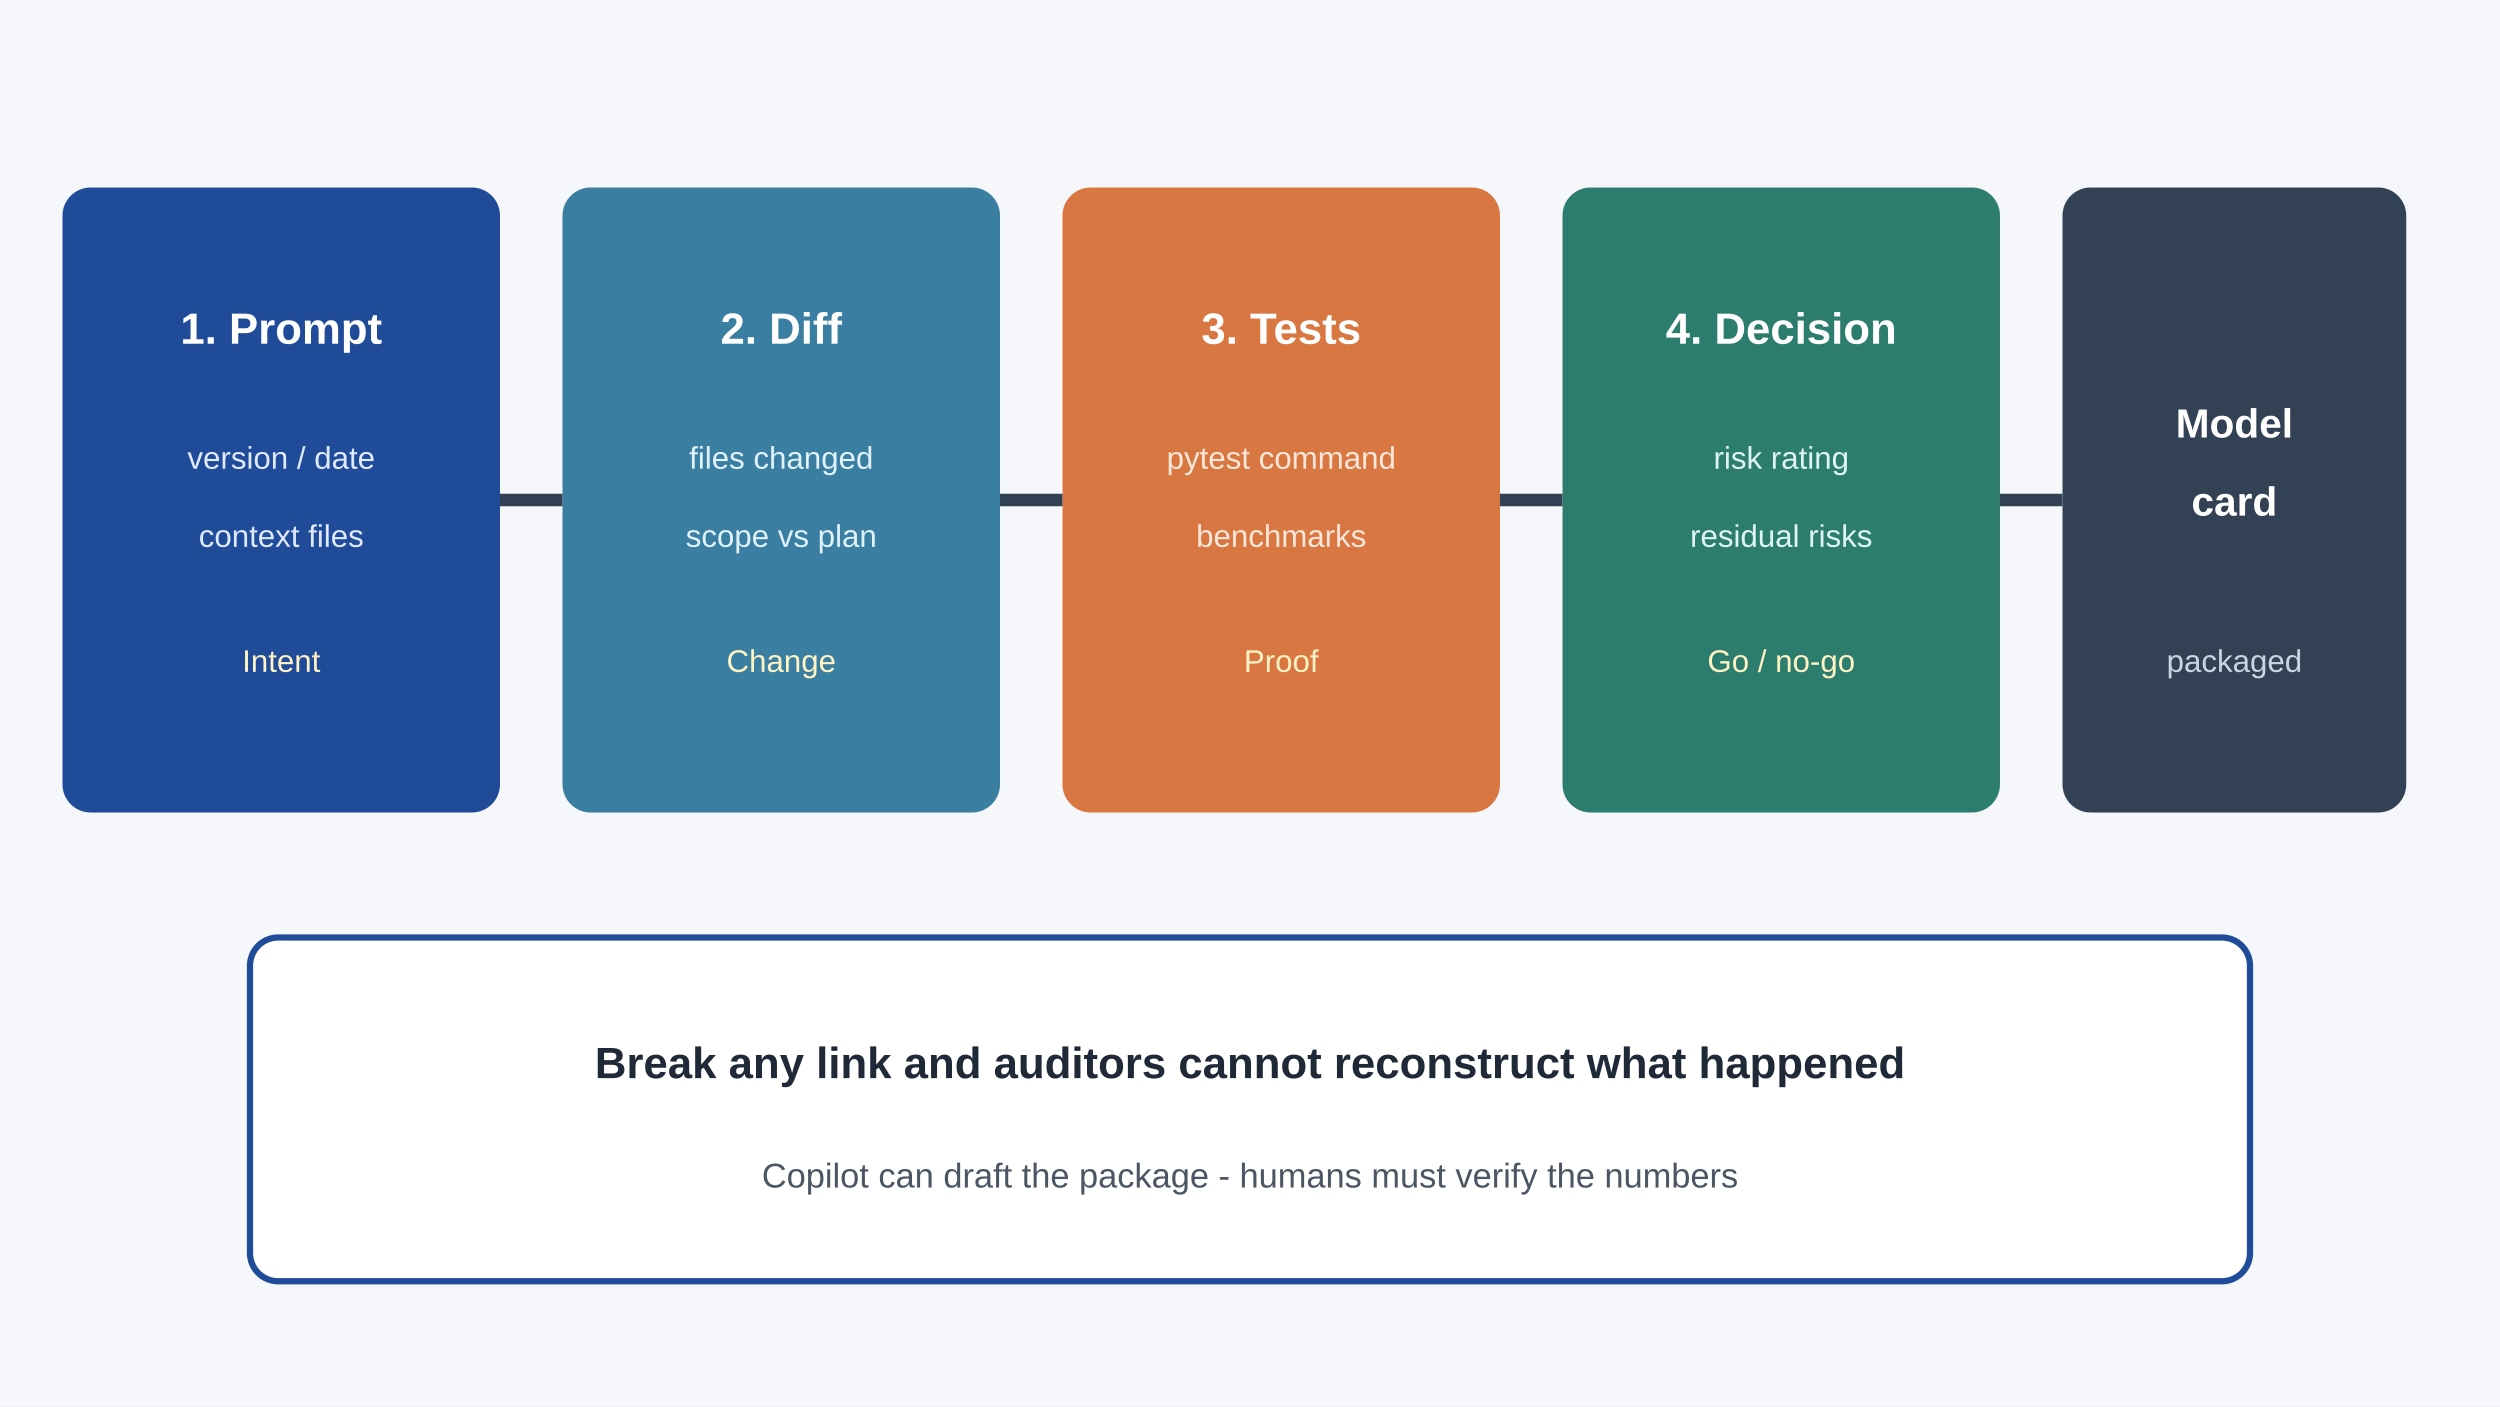
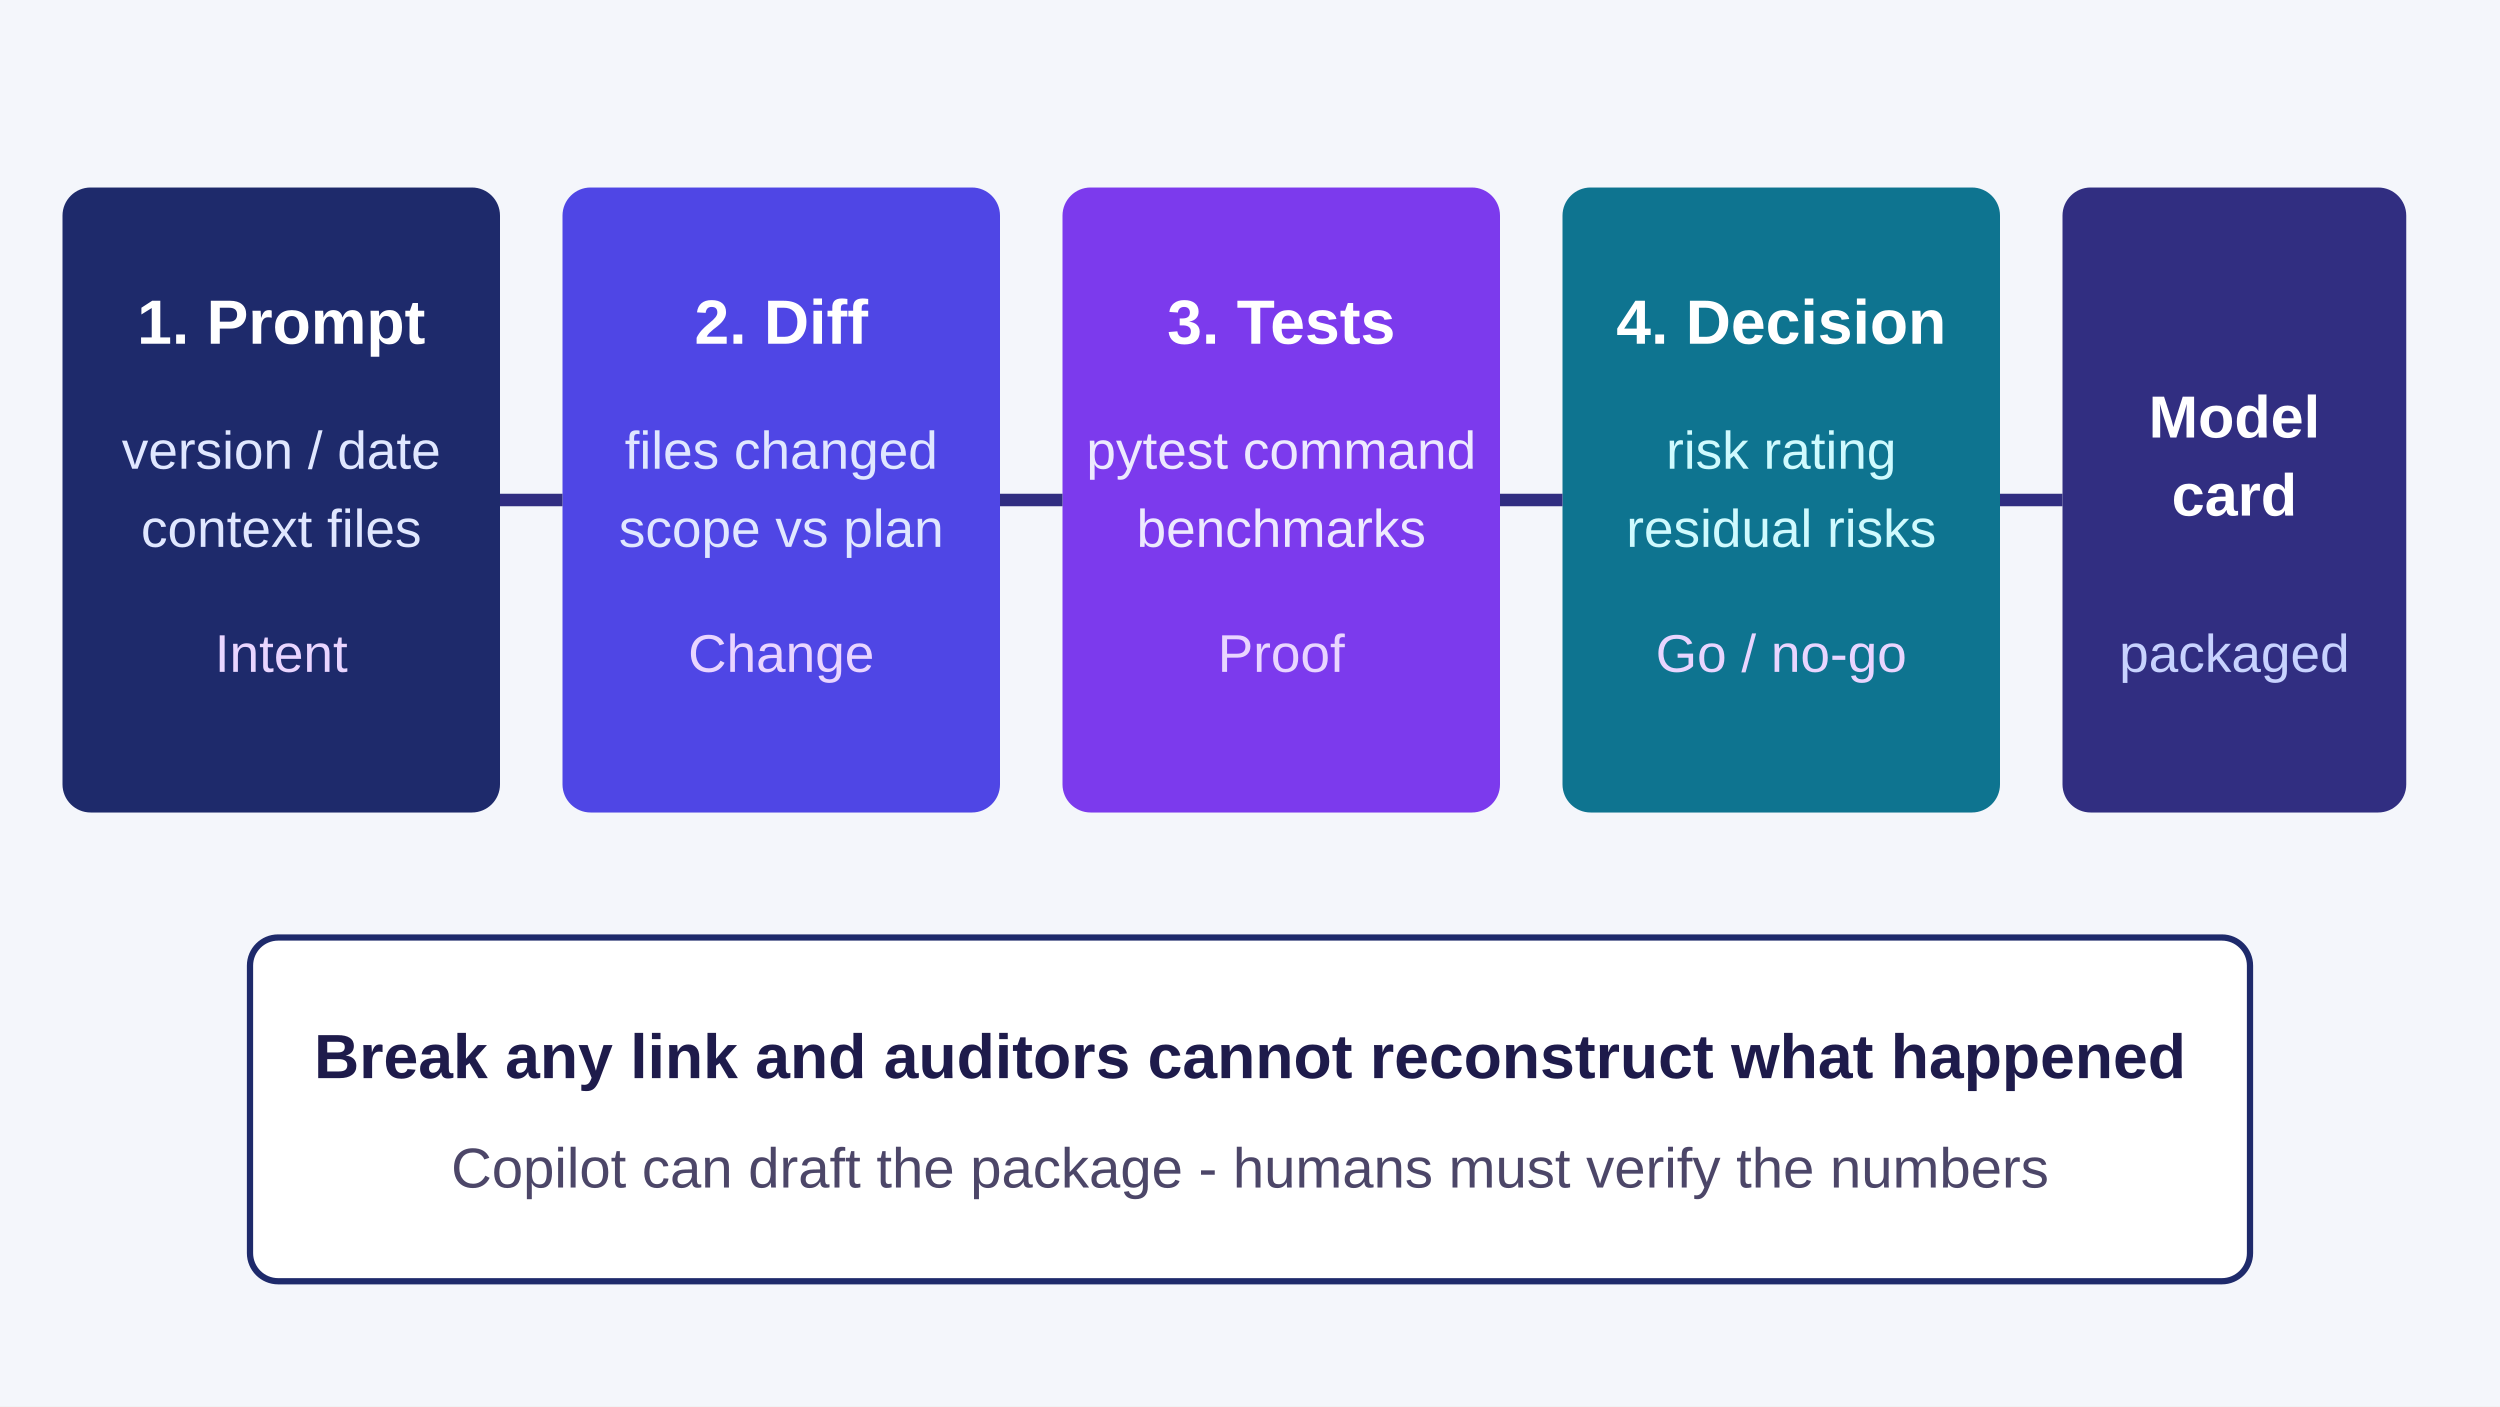
<svg xmlns="http://www.w3.org/2000/svg" viewBox="0 0 1600 900" role="img" aria-label="MRM evidence chain">
-   <rect width="1600" height="900" fill="#f5f7fb" />
-   <rect x="40" y="120" width="280" height="400" rx="18" fill="#1f4b99" />
-   <text x="180" y="220" text-anchor="middle" fill="#ffffff" font-family="Arial, Helvetica, sans-serif" font-size="28" font-weight="700">1. Prompt</text>
-   <text x="180" y="300" text-anchor="middle" fill="#dfe9ff" font-family="Arial, Helvetica, sans-serif" font-size="20">version / date</text>
-   <text x="180" y="350" text-anchor="middle" fill="#dfe9ff" font-family="Arial, Helvetica, sans-serif" font-size="20">context files</text>
-   <text x="180" y="430" text-anchor="middle" fill="#fff3c4" font-family="Arial, Helvetica, sans-serif" font-size="20">Intent</text>
-   <rect x="360" y="120" width="280" height="400" rx="18" fill="#3a7ea1" />
-   <text x="500" y="220" text-anchor="middle" fill="#ffffff" font-family="Arial, Helvetica, sans-serif" font-size="28" font-weight="700">2. Diff</text>
-   <text x="500" y="300" text-anchor="middle" fill="#dff2fb" font-family="Arial, Helvetica, sans-serif" font-size="20">files changed</text>
-   <text x="500" y="350" text-anchor="middle" fill="#dff2fb" font-family="Arial, Helvetica, sans-serif" font-size="20">scope vs plan</text>
-   <text x="500" y="430" text-anchor="middle" fill="#fff3c4" font-family="Arial, Helvetica, sans-serif" font-size="20">Change</text>
-   <rect x="680" y="120" width="280" height="400" rx="18" fill="#d97742" />
-   <text x="820" y="220" text-anchor="middle" fill="#ffffff" font-family="Arial, Helvetica, sans-serif" font-size="28" font-weight="700">3. Tests</text>
-   <text x="820" y="300" text-anchor="middle" fill="#fbe7d9" font-family="Arial, Helvetica, sans-serif" font-size="20">pytest command</text>
-   <text x="820" y="350" text-anchor="middle" fill="#fbe7d9" font-family="Arial, Helvetica, sans-serif" font-size="20">benchmarks</text>
-   <text x="820" y="430" text-anchor="middle" fill="#fff3c4" font-family="Arial, Helvetica, sans-serif" font-size="20">Proof</text>
-   <rect x="1000" y="120" width="280" height="400" rx="18" fill="#2d7d6f" />
-   <text x="1140" y="220" text-anchor="middle" fill="#ffffff" font-family="Arial, Helvetica, sans-serif" font-size="28" font-weight="700">4. Decision</text>
-   <text x="1140" y="300" text-anchor="middle" fill="#def5f1" font-family="Arial, Helvetica, sans-serif" font-size="20">risk rating</text>
-   <text x="1140" y="350" text-anchor="middle" fill="#def5f1" font-family="Arial, Helvetica, sans-serif" font-size="20">residual risks</text>
-   <text x="1140" y="430" text-anchor="middle" fill="#fff3c4" font-family="Arial, Helvetica, sans-serif" font-size="20">Go / no-go</text>
-   <rect x="1320" y="120" width="220" height="400" rx="18" fill="#334155" />
-   <text x="1430" y="280" text-anchor="middle" fill="#ffffff" font-family="Arial, Helvetica, sans-serif" font-size="26" font-weight="700">Model</text>
-   <text x="1430" y="330" text-anchor="middle" fill="#ffffff" font-family="Arial, Helvetica, sans-serif" font-size="26" font-weight="700">card</text>
-   <text x="1430" y="430" text-anchor="middle" fill="#cbd5e1" font-family="Arial, Helvetica, sans-serif" font-size="20">packaged</text>
-   <path d="M320 320 H360" stroke="#334155" stroke-width="8" fill="none" />
-   <path d="M640 320 H680" stroke="#334155" stroke-width="8" fill="none" />
-   <path d="M960 320 H1000" stroke="#334155" stroke-width="8" fill="none" />
-   <path d="M1280 320 H1320" stroke="#334155" stroke-width="8" fill="none" />
-   <rect x="160" y="600" width="1280" height="220" rx="18" fill="#ffffff" stroke="#1f4b99" stroke-width="4" />
-   <text x="800" y="690" text-anchor="middle" fill="#1f2937" font-family="Arial, Helvetica, sans-serif" font-size="28" font-weight="700">Break any link and auditors cannot reconstruct what happened</text>
-   <text x="800" y="760" text-anchor="middle" fill="#4b5563" font-family="Arial, Helvetica, sans-serif" font-size="22">Copilot can draft the package - humans must verify the numbers</text>
+   <rect width="1600" height="900" fill="#F4F6FB" />
+   <rect x="40" y="120" width="280" height="400" rx="18" fill="#1E2A6B" />
+   <text x="180" y="220" text-anchor="middle" fill="#ffffff" font-family="Arial, Helvetica, sans-serif" font-size="40" font-weight="700">1. Prompt</text>
+   <text x="180" y="300" text-anchor="middle" fill="#E0E7FF" font-family="Arial, Helvetica, sans-serif" font-size="34">version / date</text>
+   <text x="180" y="350" text-anchor="middle" fill="#E0E7FF" font-family="Arial, Helvetica, sans-serif" font-size="34">context files</text>
+   <text x="180" y="430" text-anchor="middle" fill="#E9D5FF" font-family="Arial, Helvetica, sans-serif" font-size="34">Intent</text>
+   <rect x="360" y="120" width="280" height="400" rx="18" fill="#4F46E5" />
+   <text x="500" y="220" text-anchor="middle" fill="#ffffff" font-family="Arial, Helvetica, sans-serif" font-size="40" font-weight="700">2. Diff</text>
+   <text x="500" y="300" text-anchor="middle" fill="#E0E7FF" font-family="Arial, Helvetica, sans-serif" font-size="34">files changed</text>
+   <text x="500" y="350" text-anchor="middle" fill="#E0E7FF" font-family="Arial, Helvetica, sans-serif" font-size="34">scope vs plan</text>
+   <text x="500" y="430" text-anchor="middle" fill="#E9D5FF" font-family="Arial, Helvetica, sans-serif" font-size="34">Change</text>
+   <rect x="680" y="120" width="280" height="400" rx="18" fill="#7C3AED" />
+   <text x="820" y="220" text-anchor="middle" fill="#ffffff" font-family="Arial, Helvetica, sans-serif" font-size="40" font-weight="700">3. Tests</text>
+   <text x="820" y="300" text-anchor="middle" fill="#EDE9FE" font-family="Arial, Helvetica, sans-serif" font-size="34">pytest command</text>
+   <text x="820" y="350" text-anchor="middle" fill="#EDE9FE" font-family="Arial, Helvetica, sans-serif" font-size="34">benchmarks</text>
+   <text x="820" y="430" text-anchor="middle" fill="#E9D5FF" font-family="Arial, Helvetica, sans-serif" font-size="34">Proof</text>
+   <rect x="1000" y="120" width="280" height="400" rx="18" fill="#0E7490" />
+   <text x="1140" y="220" text-anchor="middle" fill="#ffffff" font-family="Arial, Helvetica, sans-serif" font-size="40" font-weight="700">4. Decision</text>
+   <text x="1140" y="300" text-anchor="middle" fill="#CFFAFE" font-family="Arial, Helvetica, sans-serif" font-size="34">risk rating</text>
+   <text x="1140" y="350" text-anchor="middle" fill="#CFFAFE" font-family="Arial, Helvetica, sans-serif" font-size="34">residual risks</text>
+   <text x="1140" y="430" text-anchor="middle" fill="#E9D5FF" font-family="Arial, Helvetica, sans-serif" font-size="34">Go / no-go</text>
+   <rect x="1320" y="120" width="220" height="400" rx="18" fill="#312E81" />
+   <text x="1430" y="280" text-anchor="middle" fill="#ffffff" font-family="Arial, Helvetica, sans-serif" font-size="38" font-weight="700">Model</text>
+   <text x="1430" y="330" text-anchor="middle" fill="#ffffff" font-family="Arial, Helvetica, sans-serif" font-size="38" font-weight="700">card</text>
+   <text x="1430" y="430" text-anchor="middle" fill="#C7D2FE" font-family="Arial, Helvetica, sans-serif" font-size="34">packaged</text>
+   <path d="M320 320 H360" stroke="#312E81" stroke-width="8" fill="none" />
+   <path d="M640 320 H680" stroke="#312E81" stroke-width="8" fill="none" />
+   <path d="M960 320 H1000" stroke="#312E81" stroke-width="8" fill="none" />
+   <path d="M1280 320 H1320" stroke="#312E81" stroke-width="8" fill="none" />
+   <rect x="160" y="600" width="1280" height="220" rx="18" fill="#ffffff" stroke="#1E2A6B" stroke-width="4" />
+   <text x="800" y="690" text-anchor="middle" fill="#1E1B4B" font-family="Arial, Helvetica, sans-serif" font-size="40" font-weight="700">Break any link and auditors cannot reconstruct what happened</text>
+   <text x="800" y="760" text-anchor="middle" fill="#4C4668" font-family="Arial, Helvetica, sans-serif" font-size="36">Copilot can draft the package - humans must verify the numbers</text>
</svg>
